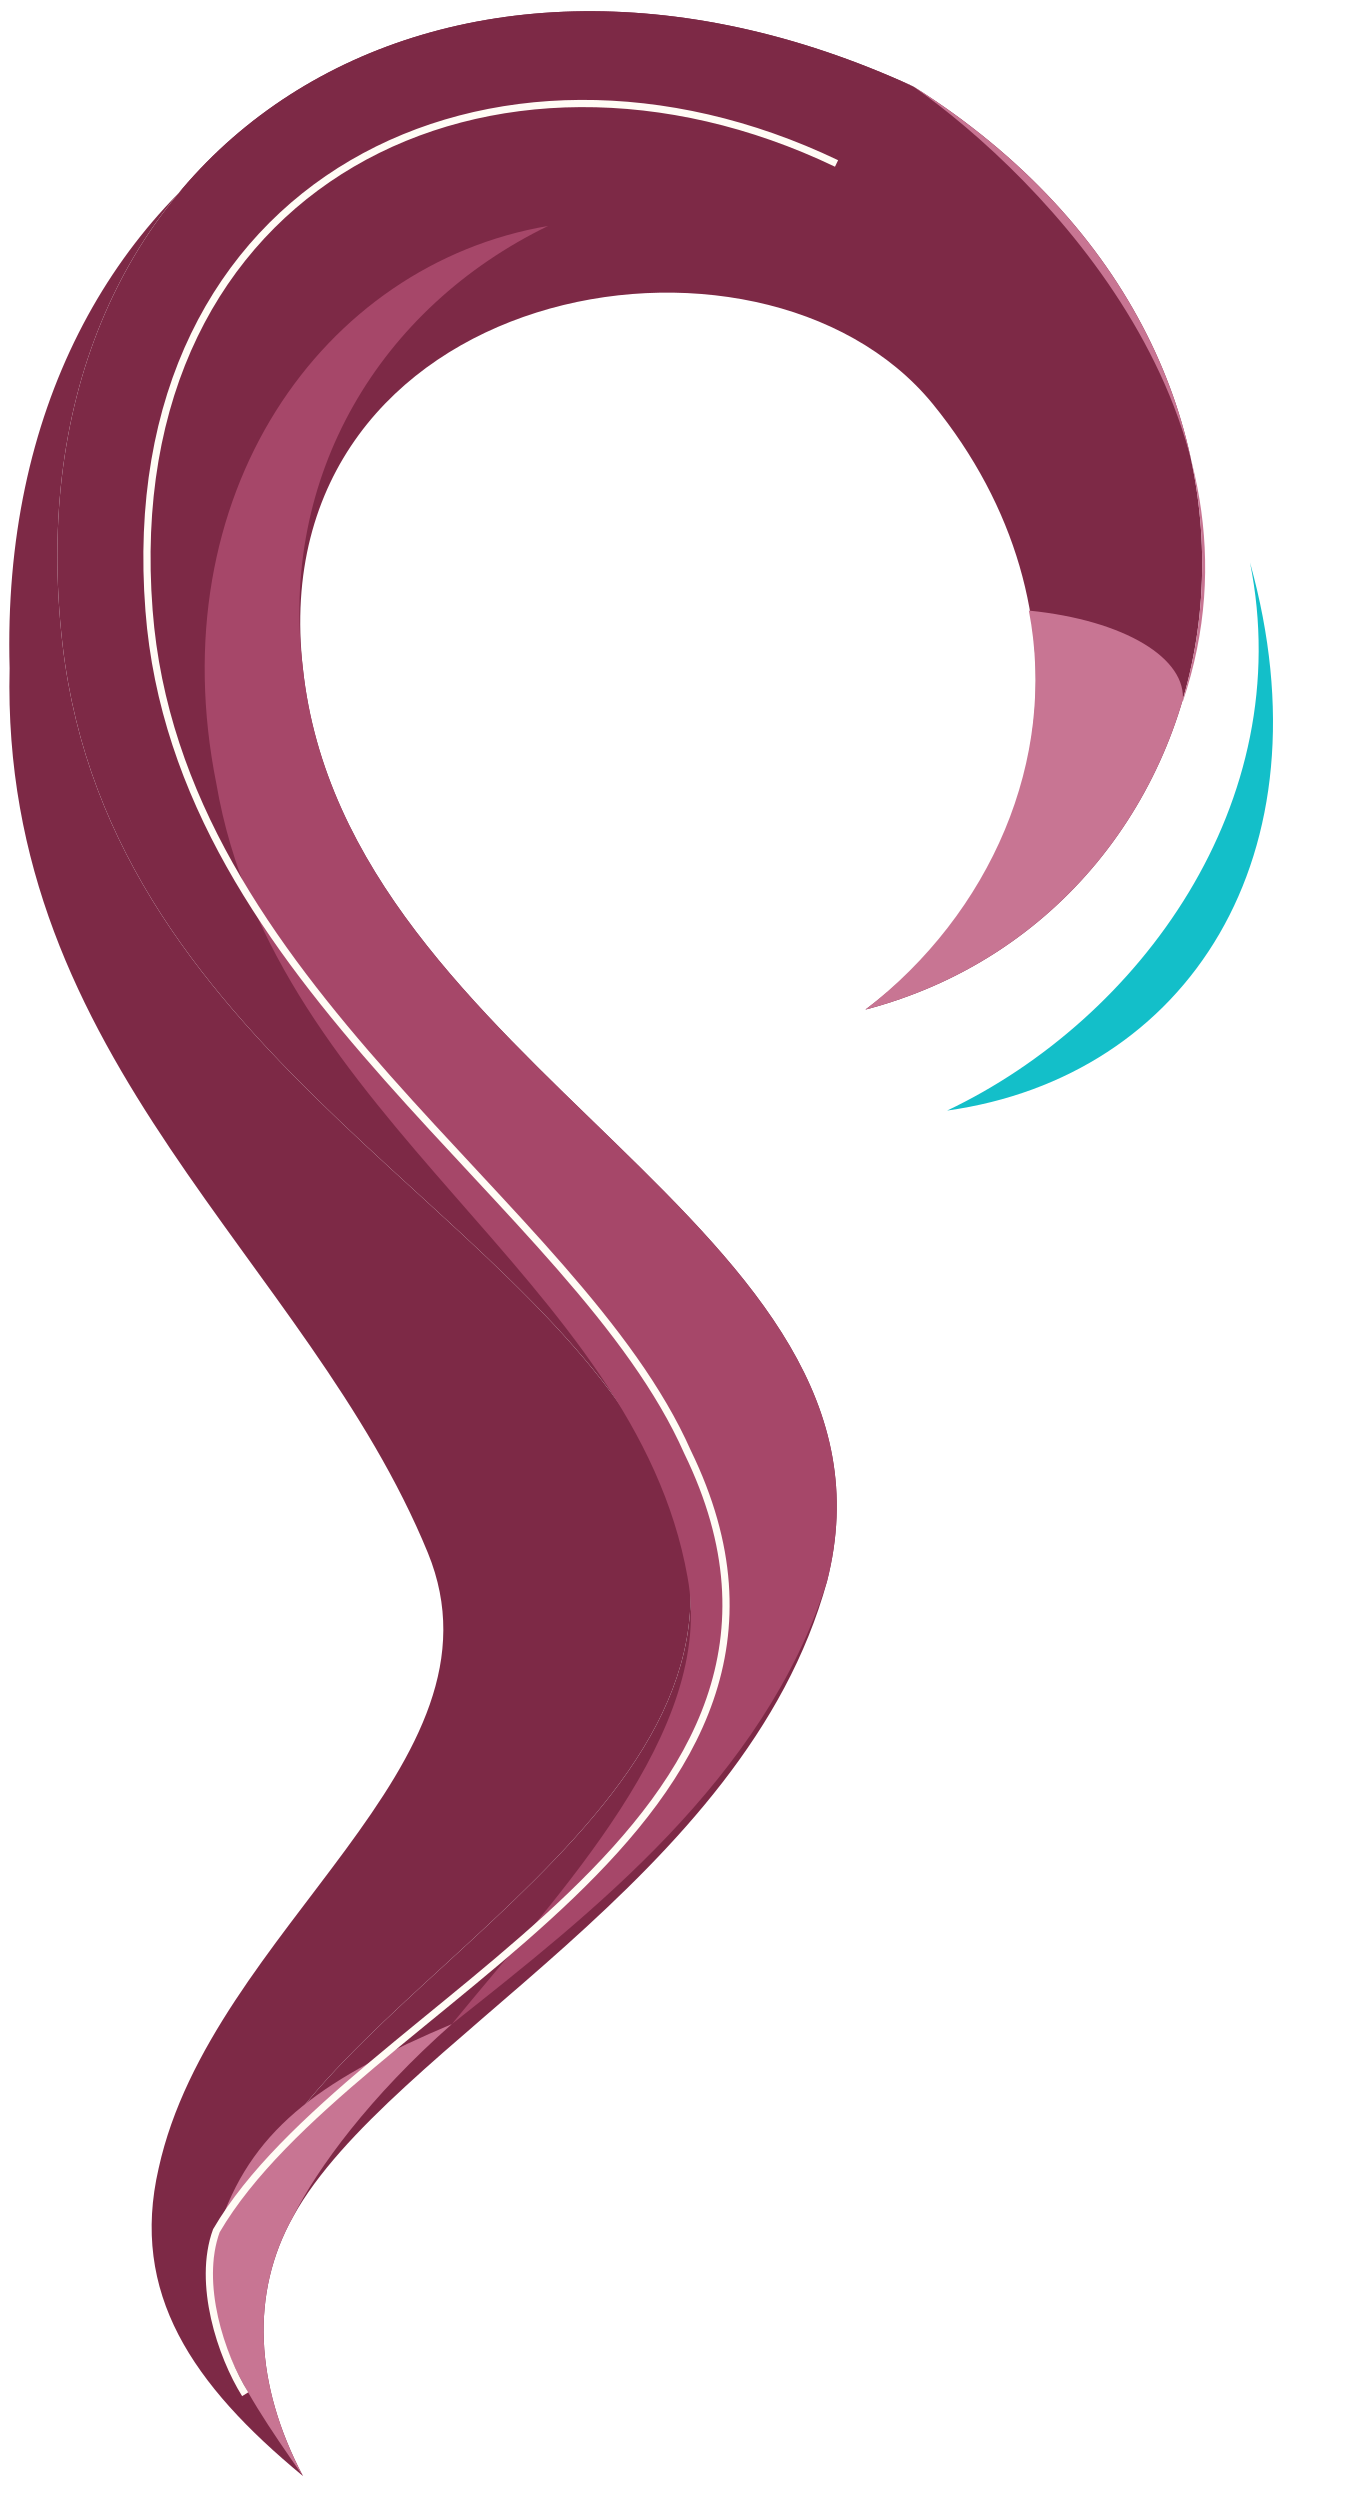
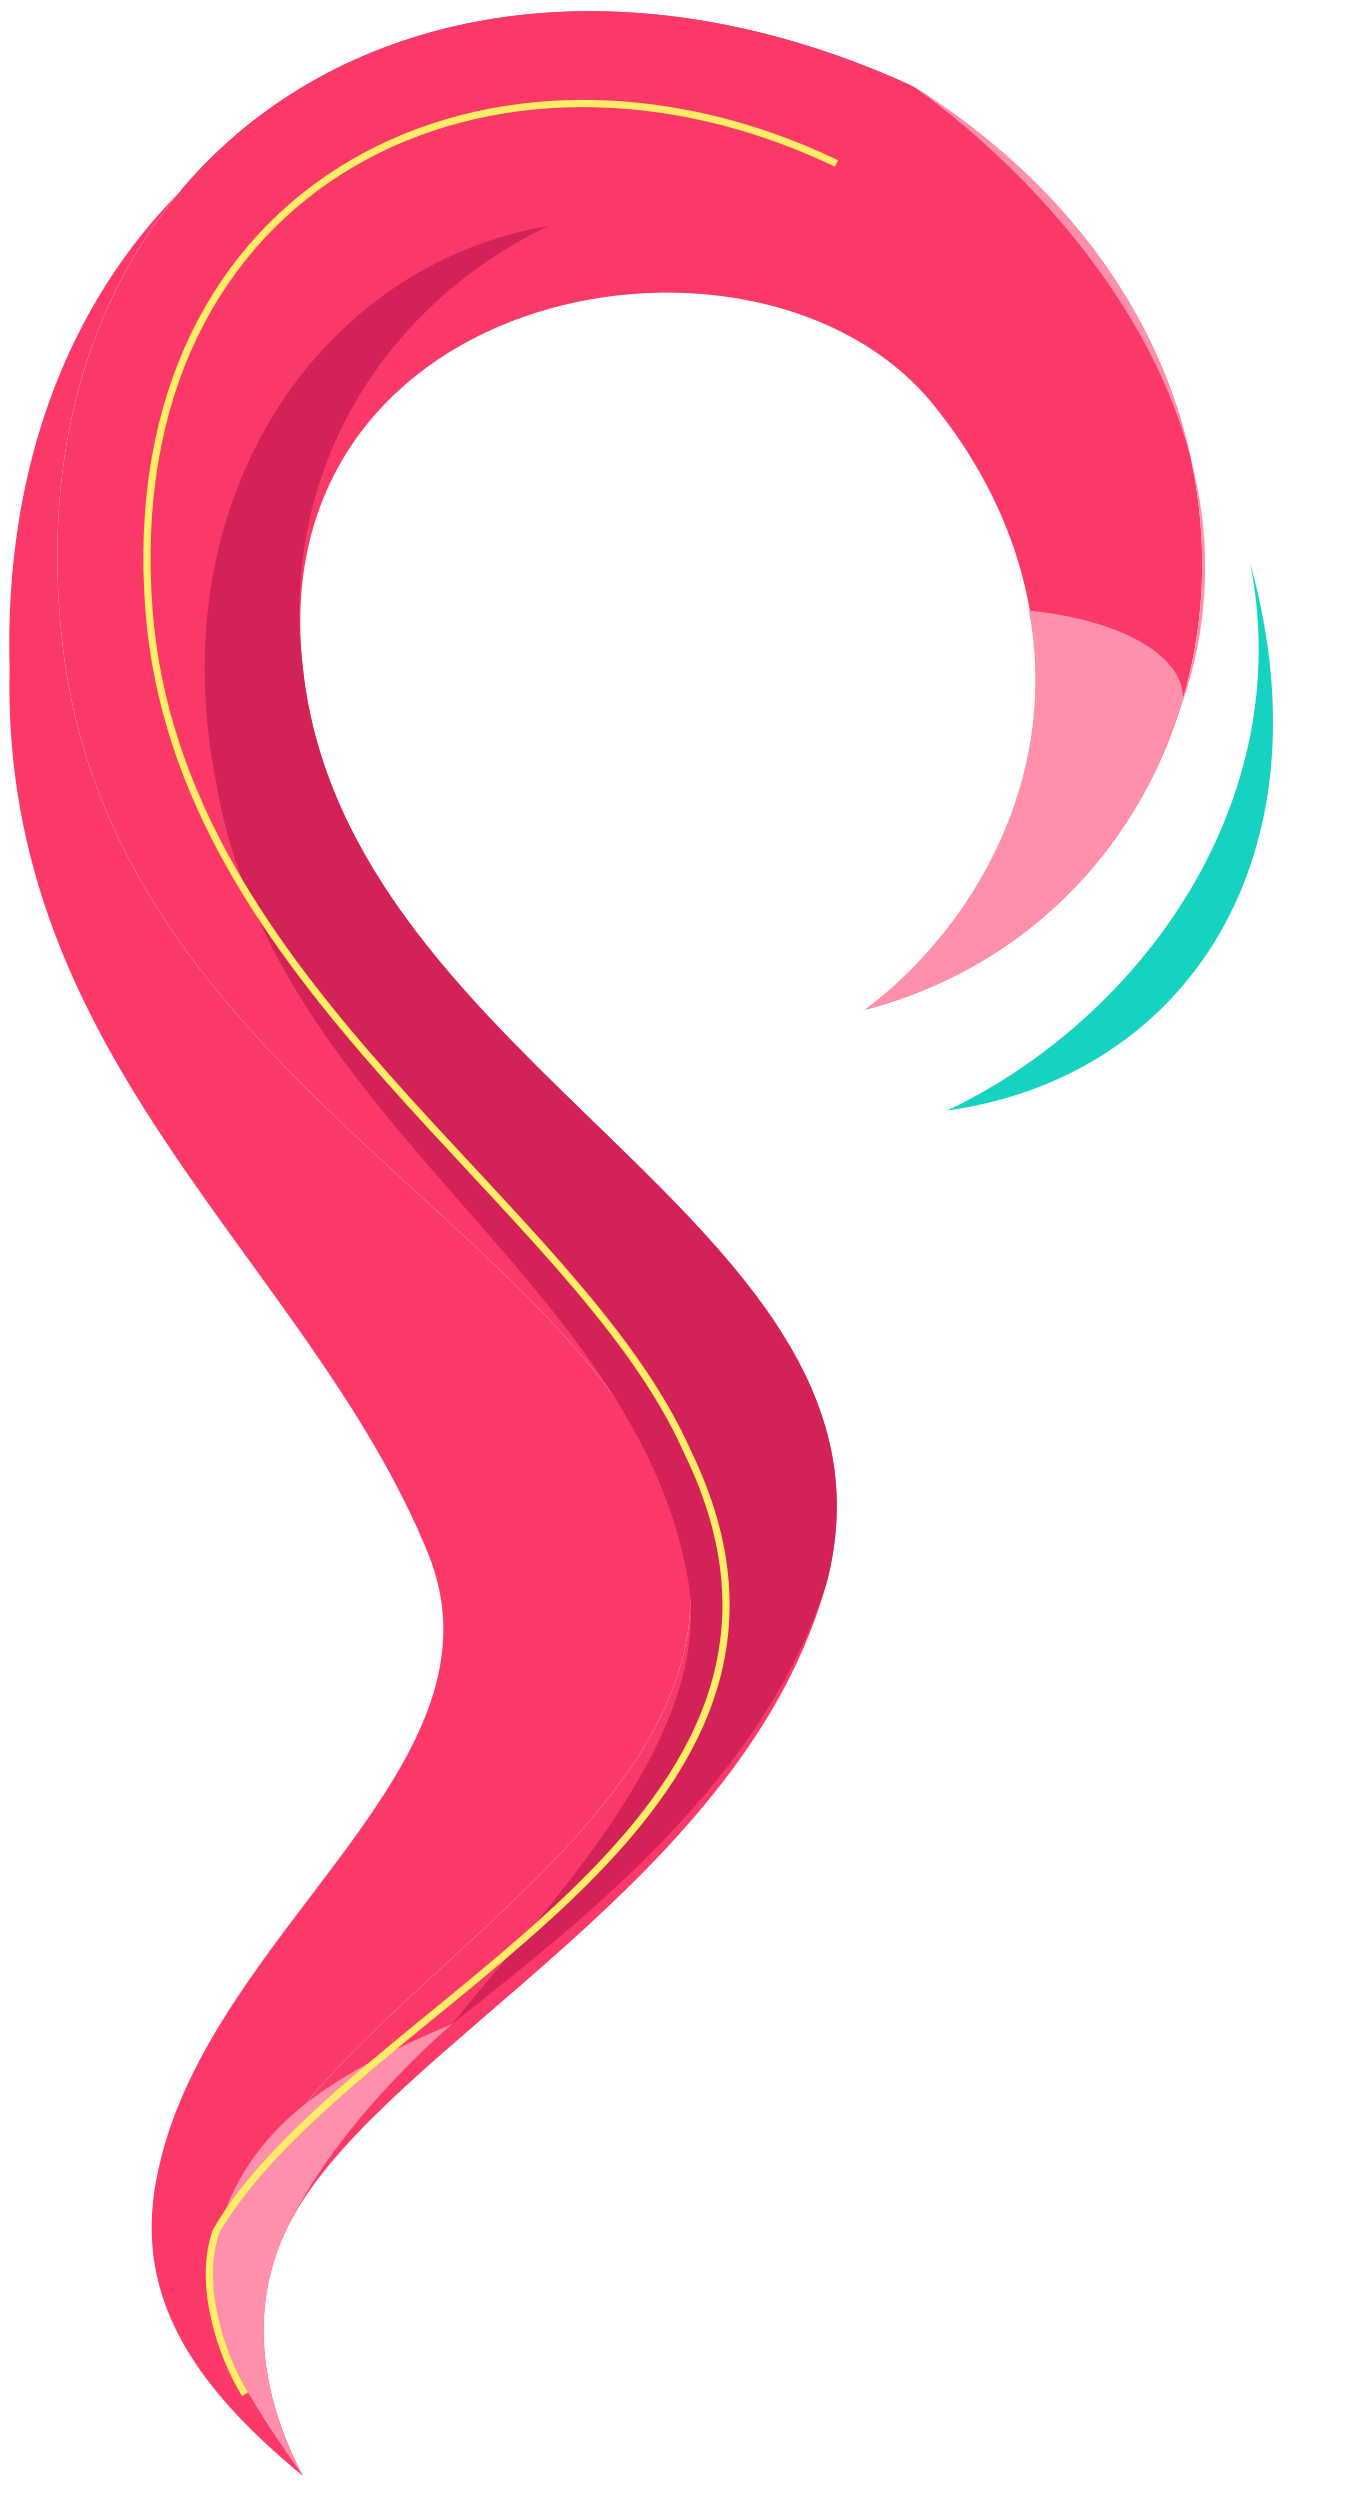
<svg xmlns="http://www.w3.org/2000/svg" viewBox="0 0 280 520" fill="none">
-   <path d="M190 18C92-27 1 29 13 134C23 221 115 253 139 310C166 374 67 413 52 457C46 477 50 495 63 515C40 496 27 477 33 451C44 401 107 367 89 323C64 262 0 221 2 139C-1 32 92-22 190 18Z" fill="#7D2946" />
-   <path d="M190 18C282 76 260 189 180 210C219 181 229 127 194 84C158 40 54 59 63 139C72 223 191 255 172 329C155 391 81 425 61 461C52 477 53 496 63 515C46 495 46 477 52 457C67 413 166 374 139 310C115 253 23 221 13 134C1 29 92-27 190 18Z" fill="#7D2946" />
-   <path d="M190 18C282 76 260 189 180 210C206 190 220 158 214 127C234 129 247 137 246 146C266 87 217 37 190 18Z" fill="#C87593" />
-   <path d="M63 139C72 223 191 255 172 329C159 370 123 398 94 421C116 394 149 360 143 328C132 266 57 233 45 163C33 103 67 55 114 47C79 64 58 99 63 139Z" fill="#A64769" />
-   <path d="M94 421C77 436 66 451 61 461C52 477 53 496 63 515C49 495 40 481 46 462C53 442 68 432 94 421Z" fill="#C87593" />
-   <path d="M174 34C103 0 24 37 31 127C37 205 120 250 143 302C181 380 73 416 45 464C41 475 46 490 51 498" stroke="#FFFCF5" stroke-width="1.5" />
-   <path d="M197 231C237 212 270 167 260 117C277 178 247 224 197 231Z" fill="#13BFC9" />
+   <path d="M190 18C92-27 1 29 13 134C23 221 115 253 139 310C166 374 67 413 52 457C46 477 50 495 63 515C40 496 27 477 33 451C44 401 107 367 89 323C64 262 0 221 2 139C-1 32 92-22 190 18Z" fill="#FA3969" />
+   <path d="M190 18C282 76 260 189 180 210C219 181 229 127 194 84C158 40 54 59 63 139C72 223 191 255 172 329C155 391 81 425 61 461C52 477 53 496 63 515C46 495 46 477 52 457C67 413 166 374 139 310C115 253 23 221 13 134C1 29 92-27 190 18Z" fill="#FA3969" />
+   <path d="M190 18C282 76 260 189 180 210C206 190 220 158 214 127C234 129 247 137 246 146C266 87 217 37 190 18Z" fill="#FF90AB" />
+   <path d="M63 139C72 223 191 255 172 329C159 370 123 398 94 421C116 394 149 360 143 328C132 266 57 233 45 163C33 103 67 55 114 47C79 64 58 99 63 139Z" fill="#D32258" />
+   <path d="M94 421C77 436 66 451 61 461C52 477 53 496 63 515C49 495 40 481 46 462C53 442 68 432 94 421Z" fill="#FF90AB" />
+   <path d="M174 34C103 0 24 37 31 127C37 205 120 250 143 302C181 380 73 416 45 464C41 475 46 490 51 498" stroke="#FFED65" stroke-width="1.5" />
+   <path d="M197 231C237 212 270 167 260 117C277 178 247 224 197 231Z" fill="#15D3C0" />
</svg>
